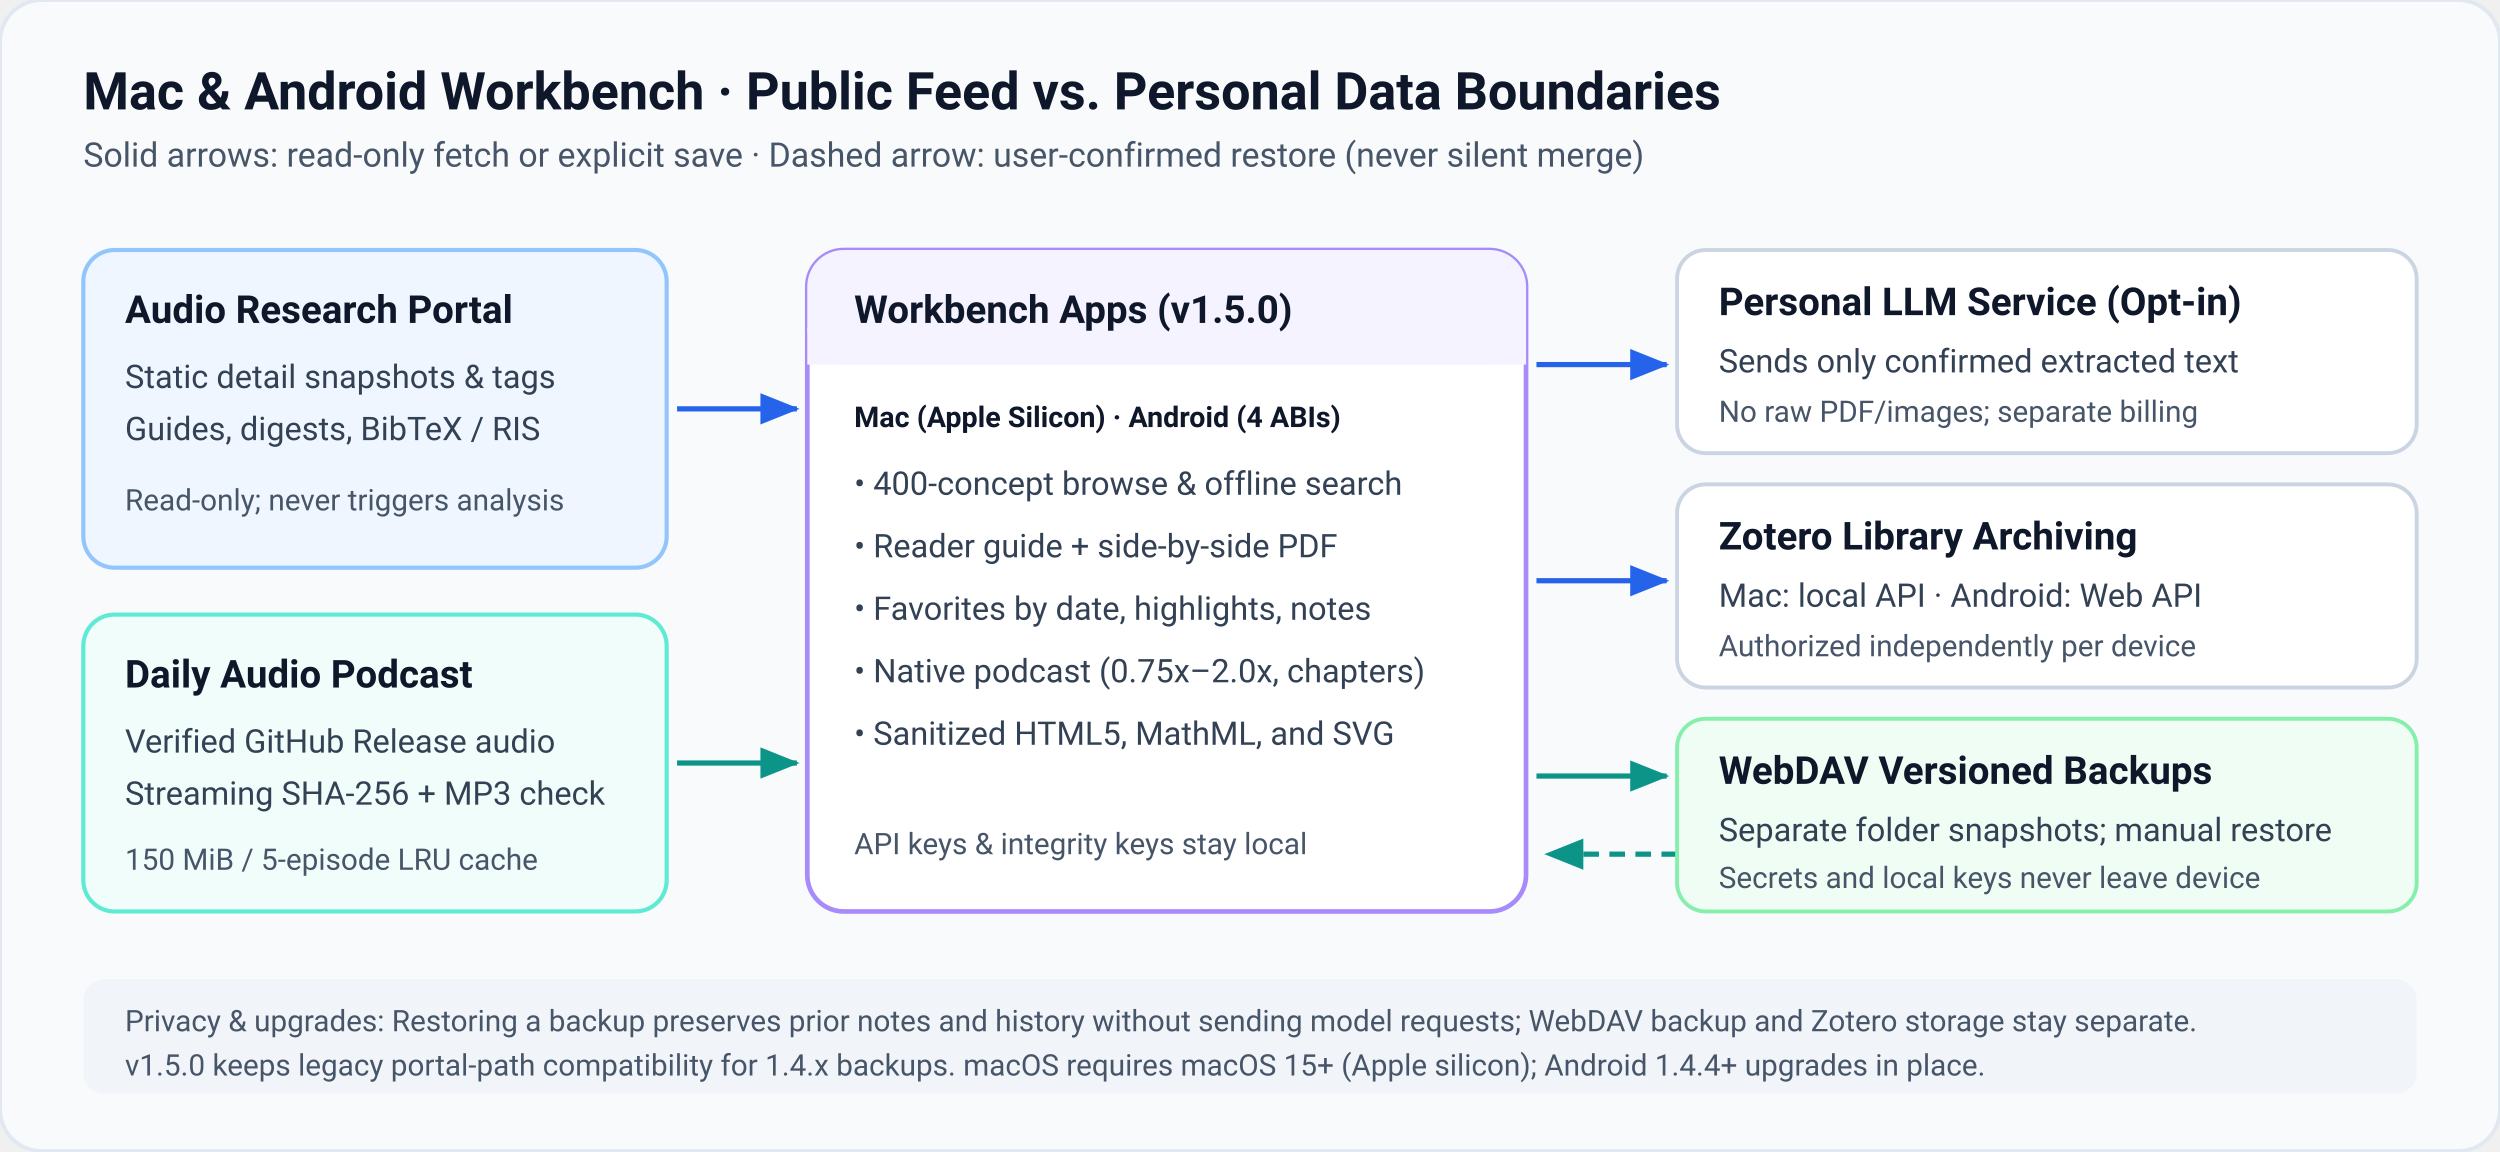
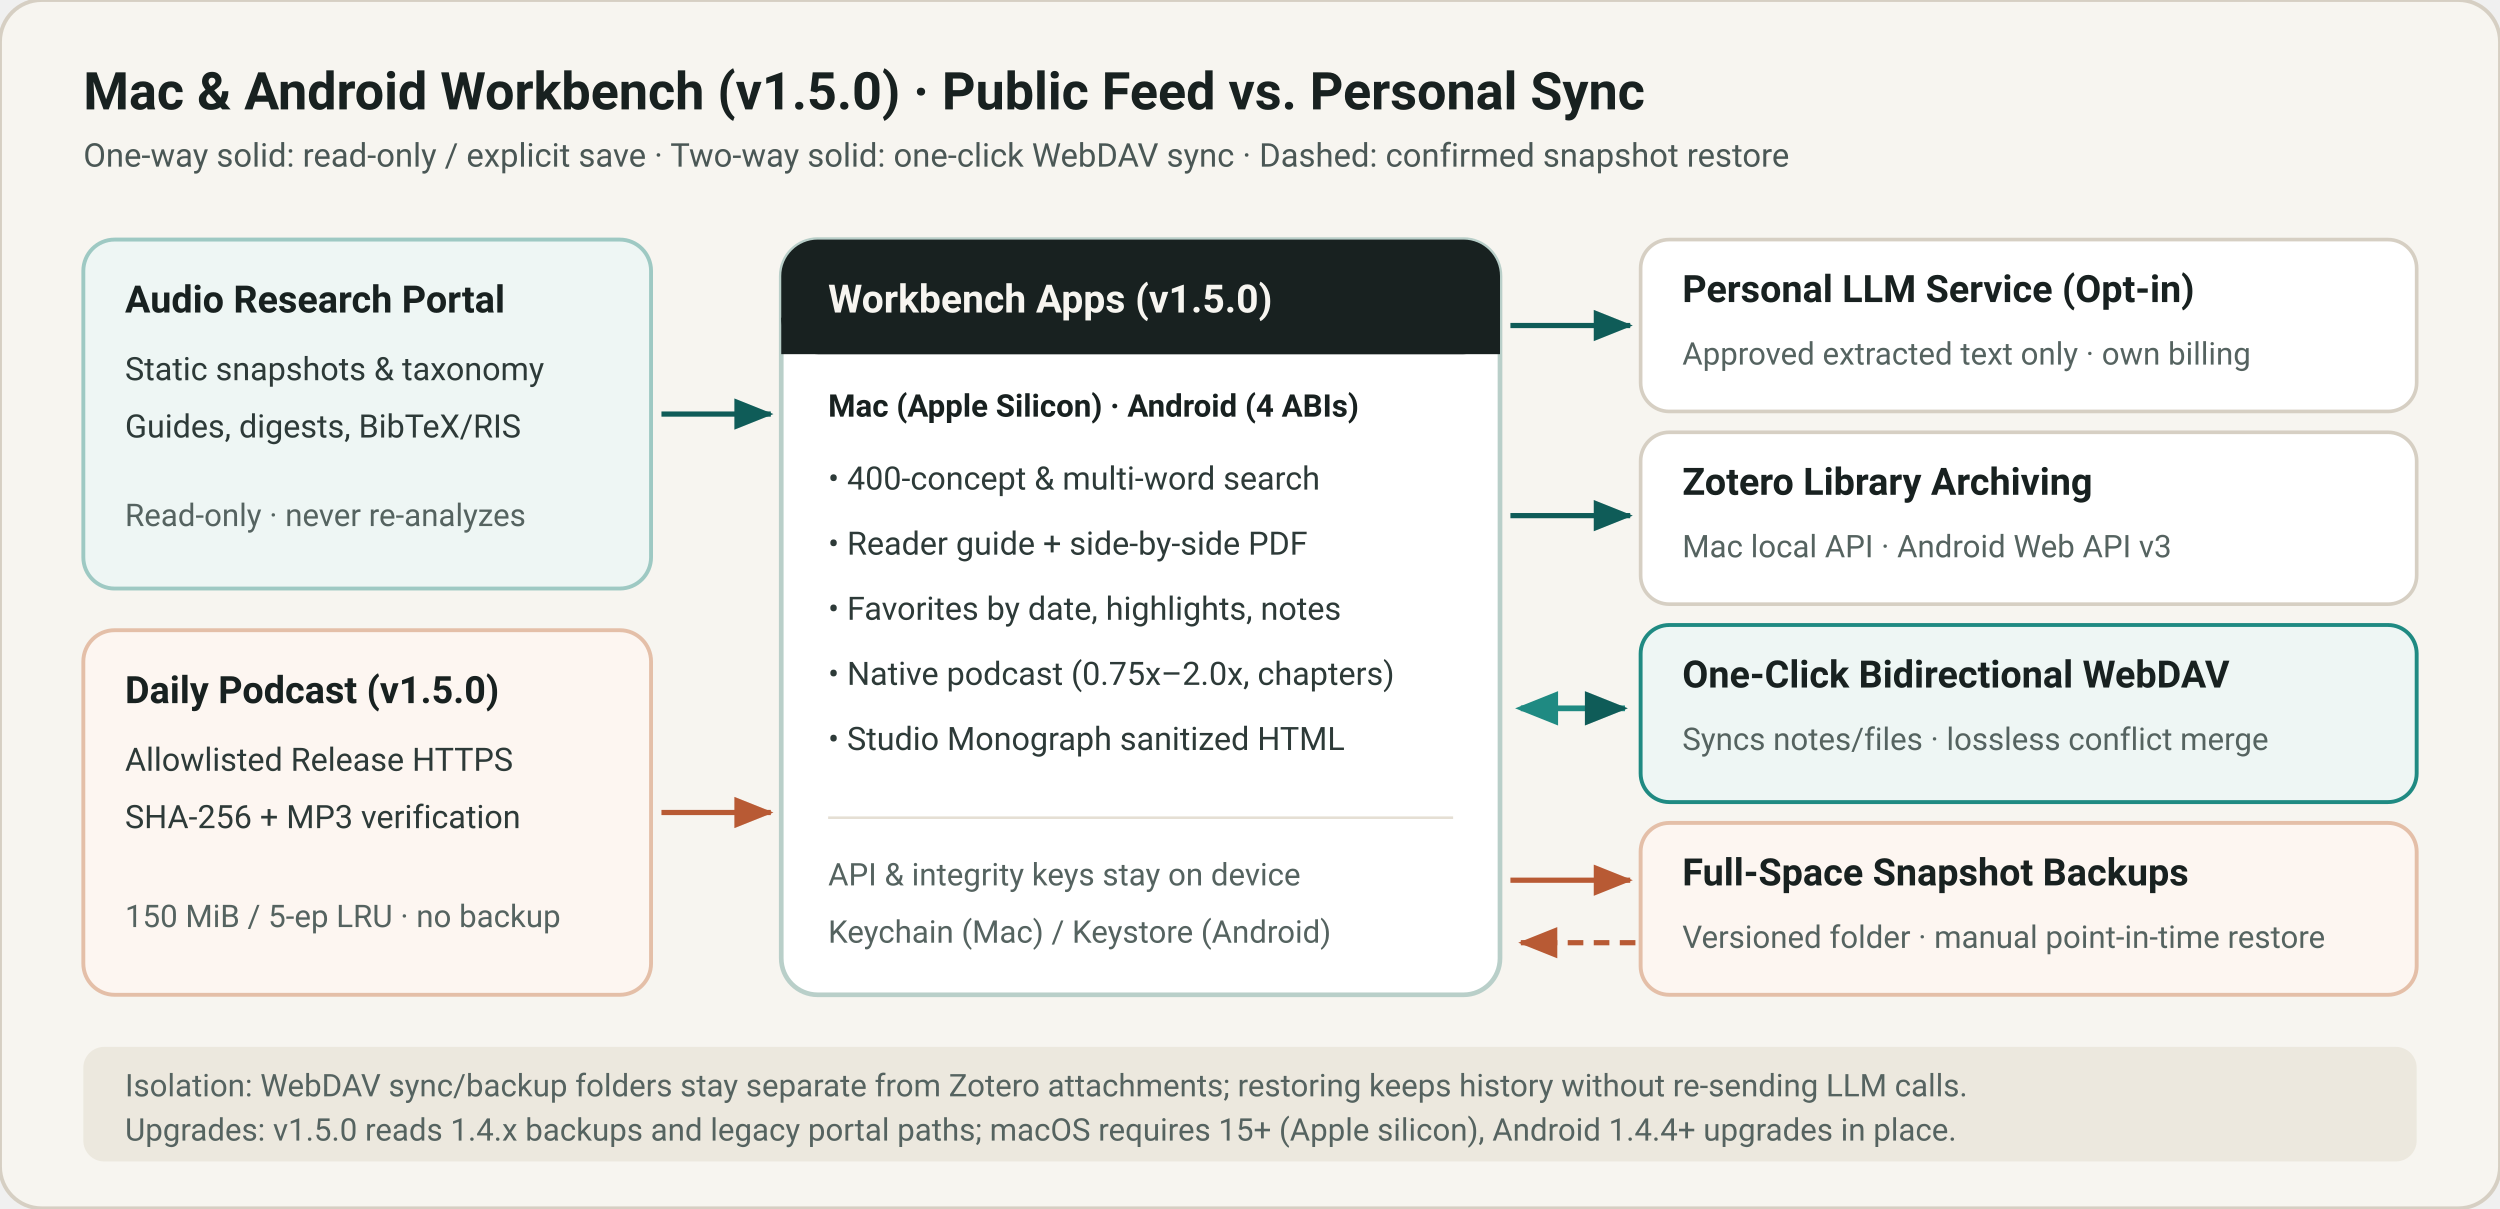
- <svg xmlns="http://www.w3.org/2000/svg" width="960" height="442" viewBox="0 0 960 442" role="img" aria-labelledby="title desc">
+ <svg xmlns="http://www.w3.org/2000/svg" width="960" height="464" viewBox="0 0 960 464" role="img" aria-labelledby="title desc">
  <defs>
    <style>
-       text { font-family: -apple-system, BlinkMacSystemFont, "Segoe UI", Roboto, Helvetica, Arial, sans-serif; fill: #0f172a; }
+       text { font-family: -apple-system, BlinkMacSystemFont, "Segoe UI", Roboto, Helvetica, Arial, sans-serif; fill: #182120; }
      .t-main { font-size: 20px; font-weight: 700; }
-       .t-sub { font-size: 13px; fill: #475569; }
-       .t-card { font-size: 14.8px; font-weight: 700; }
-       .t-badge { font-size: 11px; font-weight: 700; }
-       .t-body { font-size: 12.5px; fill: #334155; }
-       .t-small { font-size: 11.4px; fill: #475569; }
-       .l-solid { fill: none; stroke: #2563eb; stroke-width: 2; marker-end: url(#a-blue); }
-       .l-teal { fill: none; stroke: #0d9488; stroke-width: 2; marker-end: url(#a-teal); }
-       .l-dash { fill: none; stroke: #0d9488; stroke-width: 2; stroke-dasharray: 6 4; marker-end: url(#a-teal); }
+       .t-sub { font-size: 12.6px; fill: #4a5755; }
+       .t-card { font-size: 14.5px; font-weight: 700; }
+       .t-head { font-size: 15px; font-weight: 700; fill: #f7f5f0; }
+       .t-badge { font-size: 12px; font-weight: 700; }
+       .t-body { font-size: 12.4px; fill: #2d3a38; }
+       .t-small { font-size: 12px; fill: #556360; }
+       .l-teal { fill: none; stroke: #0f5c58; stroke-width: 2; marker-end: url(#a-teal); }
+       .l-bi { fill: none; stroke: #1f8a82; stroke-width: 2.2; marker-start: url(#a-teal-rev); marker-end: url(#a-teal); }
+       .l-copper { fill: none; stroke: #b85a34; stroke-width: 2; marker-end: url(#a-copper); }
+       .l-dash { fill: none; stroke: #b85a34; stroke-width: 2; stroke-dasharray: 6 4; marker-end: url(#a-copper); }
    </style>
-     <marker id="a-blue" markerWidth="8" markerHeight="8" refX="7" refY="4" orient="auto">
-       <path d="M0,1 L7.5,4 L0,7 Z" fill="#2563eb" />
+     <marker id="a-teal" markerWidth="8" markerHeight="8" refX="7" refY="4" orient="auto">
+       <path d="M0,1 L7.5,4 L0,7 Z" fill="#0f5c58" />
    </marker>
-     <marker id="a-teal" markerWidth="8" markerHeight="8" refX="7" refY="4" orient="auto">
-       <path d="M0,1 L7.5,4 L0,7 Z" fill="#0d9488" />
+     <marker id="a-teal-rev" markerWidth="8" markerHeight="8" refX="1" refY="4" orient="auto">
+       <path d="M7.5,1 L0,4 L7.5,7 Z" fill="#1f8a82" />
+     </marker>
+     <marker id="a-copper" markerWidth="8" markerHeight="8" refX="7" refY="4" orient="auto">
+       <path d="M0,1 L7.5,4 L0,7 Z" fill="#b85a34" />
    </marker>
  </defs>
-   <rect width="960" height="442" rx="16" fill="#f8fafc" stroke="#e2e8f0" stroke-width="1.5" />
-   <text x="32" y="42" class="t-main">Mac &amp; Android Workbench · Public Feed vs. Personal Data Boundaries</text>
-   <text x="32" y="64" class="t-sub">Solid arrows: read-only fetch or explicit save  ·  Dashed arrow: user-confirmed restore (never silent merge)</text>
-   <rect x="32" y="96" width="224" height="122" rx="12" fill="#eff6ff" stroke="#93c5fd" stroke-width="1.6" />
-   <text x="48" y="124" class="t-card" fill="#1d4ed8">Audio Research Portal</text>
-   <text x="48" y="149" class="t-body">Static detail snapshots &amp; tags</text>
-   <text x="48" y="169" class="t-body">Guides, digests, BibTeX / RIS</text>
-   <text x="48" y="196" class="t-small">Read-only; never triggers analysis</text>
-   <rect x="32" y="236" width="224" height="114" rx="12" fill="#f0fdfa" stroke="#5eead4" stroke-width="1.6" />
-   <text x="48" y="264" class="t-card" fill="#0f766e">Daily Audio Podcast</text>
-   <text x="48" y="289" class="t-body">Verified GitHub Release audio</text>
-   <text x="48" y="309" class="t-body">Streaming SHA-256 + MP3 check</text>
-   <text x="48" y="334" class="t-small">150 MiB / 5-episode LRU cache</text>
-   <path d="M260 157 H306" class="l-solid" />
-   <path d="M260 293 H306" class="l-teal" />
-   <rect x="310" y="96" width="276" height="254" rx="14" fill="#ffffff" stroke="#a78bfa" stroke-width="1.8" />
-   <rect x="310" y="96" width="276" height="44" rx="14" fill="#f5f3ff" />
-   <rect x="310" y="126" width="276" height="14" fill="#f5f3ff" />
-   <text x="328" y="124" class="t-card" fill="#5b21b6">Workbench Apps (v1.5.0)</text>
-   <text x="328" y="164" class="t-badge" fill="#4338ca">Mac (Apple Silicon) · Android (4 ABIs)</text>
-   <text x="328" y="190" class="t-body">• 400-concept browse &amp; offline search</text>
-   <text x="328" y="214" class="t-body">• Reader guide + side-by-side PDF</text>
-   <text x="328" y="238" class="t-body">• Favorites by date, highlights, notes</text>
-   <text x="328" y="262" class="t-body">• Native podcast (0.75x–2.0x, chapters)</text>
-   <text x="328" y="286" class="t-body">• Sanitized HTML5, MathML, and SVG</text>
-   <text x="328" y="328" class="t-small">API keys &amp; integrity keys stay local</text>
-   <path d="M590 140 H640" class="l-solid" />
-   <path d="M590 223 H640" class="l-solid" />
-   <path d="M590 298 H640" class="l-teal" />
-   <path d="M644 328 H594" class="l-dash" />
-   <rect x="644" y="96" width="284" height="78" rx="11" fill="#ffffff" stroke="#cbd5e1" stroke-width="1.5" />
-   <text x="660" y="121" class="t-card">Personal LLM Service (Opt-in)</text>
-   <text x="660" y="143" class="t-body">Sends only confirmed extracted text</text>
-   <text x="660" y="162" class="t-small">No raw PDF/images; separate billing</text>
-   <rect x="644" y="186" width="284" height="78" rx="11" fill="#ffffff" stroke="#cbd5e1" stroke-width="1.5" />
-   <text x="660" y="211" class="t-card">Zotero Library Archiving</text>
-   <text x="660" y="233" class="t-body">Mac: local API · Android: Web API</text>
-   <text x="660" y="252" class="t-small">Authorized independently per device</text>
-   <rect x="644" y="276" width="284" height="74" rx="11" fill="#f0fdf4" stroke="#86efac" stroke-width="1.5" />
-   <text x="660" y="301" class="t-card" fill="#15803d">WebDAV Versioned Backups</text>
-   <text x="660" y="323" class="t-body">Separate folder snapshots; manual restore</text>
-   <text x="660" y="341" class="t-small">Secrets and local keys never leave device</text>
-   <rect x="32" y="376" width="896" height="44" rx="8" fill="#f1f5f9" />
-   <text x="48" y="396" class="t-small">Privacy &amp; upgrades: Restoring a backup preserves prior notes and history without sending model requests; WebDAV backup and Zotero storage stay separate.</text>
-   <text x="48" y="413" class="t-small">v1.5.0 keeps legacy portal-path compatibility for 1.4.x backups. macOS requires macOS 15+ (Apple silicon); Android 1.4.4+ upgrades in place.</text>
+   <rect width="960" height="464" rx="16" fill="#f7f5f0" stroke="#d6cfc3" stroke-width="1.5" />
+   <text x="32" y="42" class="t-main">Mac &amp; Android Workbench (v1.5.0) · Public Feed vs. Personal Sync</text>
+   <text x="32" y="64" class="t-sub">One-way solid: read-only / explicit save  ·  Two-way solid: one-click WebDAV sync  ·  Dashed: confirmed snapshot restore</text>
+   <rect x="32" y="92" width="218" height="134" rx="12" fill="#eef6f4" stroke="#9ec9c3" stroke-width="1.5" />
+   <text x="48" y="120" class="t-card" fill="#0f5c58">Audio Research Portal</text>
+   <text x="48" y="146" class="t-body">Static snapshots &amp; taxonomy</text>
+   <text x="48" y="168" class="t-body">Guides, digests, BibTeX/RIS</text>
+   <text x="48" y="202" class="t-small">Read-only · never re-analyzes</text>
+   <rect x="32" y="242" width="218" height="140" rx="12" fill="#fdf6f1" stroke="#e4bfa8" stroke-width="1.5" />
+   <text x="48" y="270" class="t-card" fill="#a64d2a">Daily Podcast (v1.5.0)</text>
+   <text x="48" y="296" class="t-body">Allowlisted Release HTTPS</text>
+   <text x="48" y="318" class="t-body">SHA-256 + MP3 verification</text>
+   <text x="48" y="356" class="t-small">150 MiB / 5-ep LRU · no backup</text>
+   <path d="M254 159 H296" class="l-teal" />
+   <path d="M254 312 H296" class="l-copper" />
+   <rect x="300" y="92" width="276" height="290" rx="14" fill="#ffffff" stroke="#b9cfc9" stroke-width="1.8" />
+   <rect x="300" y="92" width="276" height="44" rx="14" fill="#182120" />
+   <rect x="300" y="122" width="276" height="14" fill="#182120" />
+   <text x="318" y="120" class="t-head">Workbench Apps (v1.5.0)</text>
+   <text x="318" y="160" class="t-badge" fill="#0f5c58">Mac (Apple Silicon) · Android (4 ABIs)</text>
+   <text x="318" y="188" class="t-body">• 400-concept &amp; multi-word search</text>
+   <text x="318" y="213" class="t-body">• Reader guide + side-by-side PDF</text>
+   <text x="318" y="238" class="t-body">• Favorites by date, highlights, notes</text>
+   <text x="318" y="263" class="t-body">• Native podcast (0.75x–2.0x, chapters)</text>
+   <text x="318" y="288" class="t-body">• Studio Monograph sanitized HTML</text>
+   <line x1="318" y1="314" x2="558" y2="314" stroke="#e5dfd4" stroke-width="1" />
+   <text x="318" y="340" class="t-small">API &amp; integrity keys stay on device</text>
+   <text x="318" y="362" class="t-small">Keychain (Mac) / Keystore (Android)</text>
+   <path d="M580 125 H626" class="l-teal" />
+   <path d="M580 198 H626" class="l-teal" />
+   <path d="M584 272 H624" class="l-bi" />
+   <path d="M580 338 H626" class="l-copper" />
+   <path d="M628 362 H584" class="l-dash" />
+   <rect x="630" y="92" width="298" height="66" rx="11" fill="#ffffff" stroke="#d6cfc3" stroke-width="1.4" />
+   <text x="646" y="116" class="t-card">Personal LLM Service (Opt-in)</text>
+   <text x="646" y="140" class="t-small">Approved extracted text only · own billing</text>
+   <rect x="630" y="166" width="298" height="66" rx="11" fill="#ffffff" stroke="#d6cfc3" stroke-width="1.4" />
+   <text x="646" y="190" class="t-card">Zotero Library Archiving</text>
+   <text x="646" y="214" class="t-small">Mac local API · Android Web API v3</text>
+   <rect x="630" y="240" width="298" height="68" rx="11" fill="#eef6f4" stroke="#1f8a82" stroke-width="1.5" />
+   <text x="646" y="264" class="t-card" fill="#0f5c58">One-Click Bidirectional WebDAV</text>
+   <text x="646" y="288" class="t-small">Syncs notes/files · lossless conflict merge</text>
+   <rect x="630" y="316" width="298" height="66" rx="11" fill="#fdf6f1" stroke="#e4bfa8" stroke-width="1.5" />
+   <text x="646" y="340" class="t-card" fill="#a64d2a">Full-Space Snapshot Backups</text>
+   <text x="646" y="364" class="t-small">Versioned folder · manual point-in-time restore</text>
+   <rect x="32" y="402" width="896" height="44" rx="8" fill="#ece8de" />
+   <text x="48" y="421" class="t-small">Isolation: WebDAV sync/backup folders stay separate from Zotero attachments; restoring keeps history without re-sending LLM calls.</text>
+   <text x="48" y="438" class="t-small">Upgrades: v1.5.0 reads 1.4.x backups and legacy portal paths; macOS requires 15+ (Apple silicon), Android 1.4.4+ upgrades in place.</text>
</svg>
